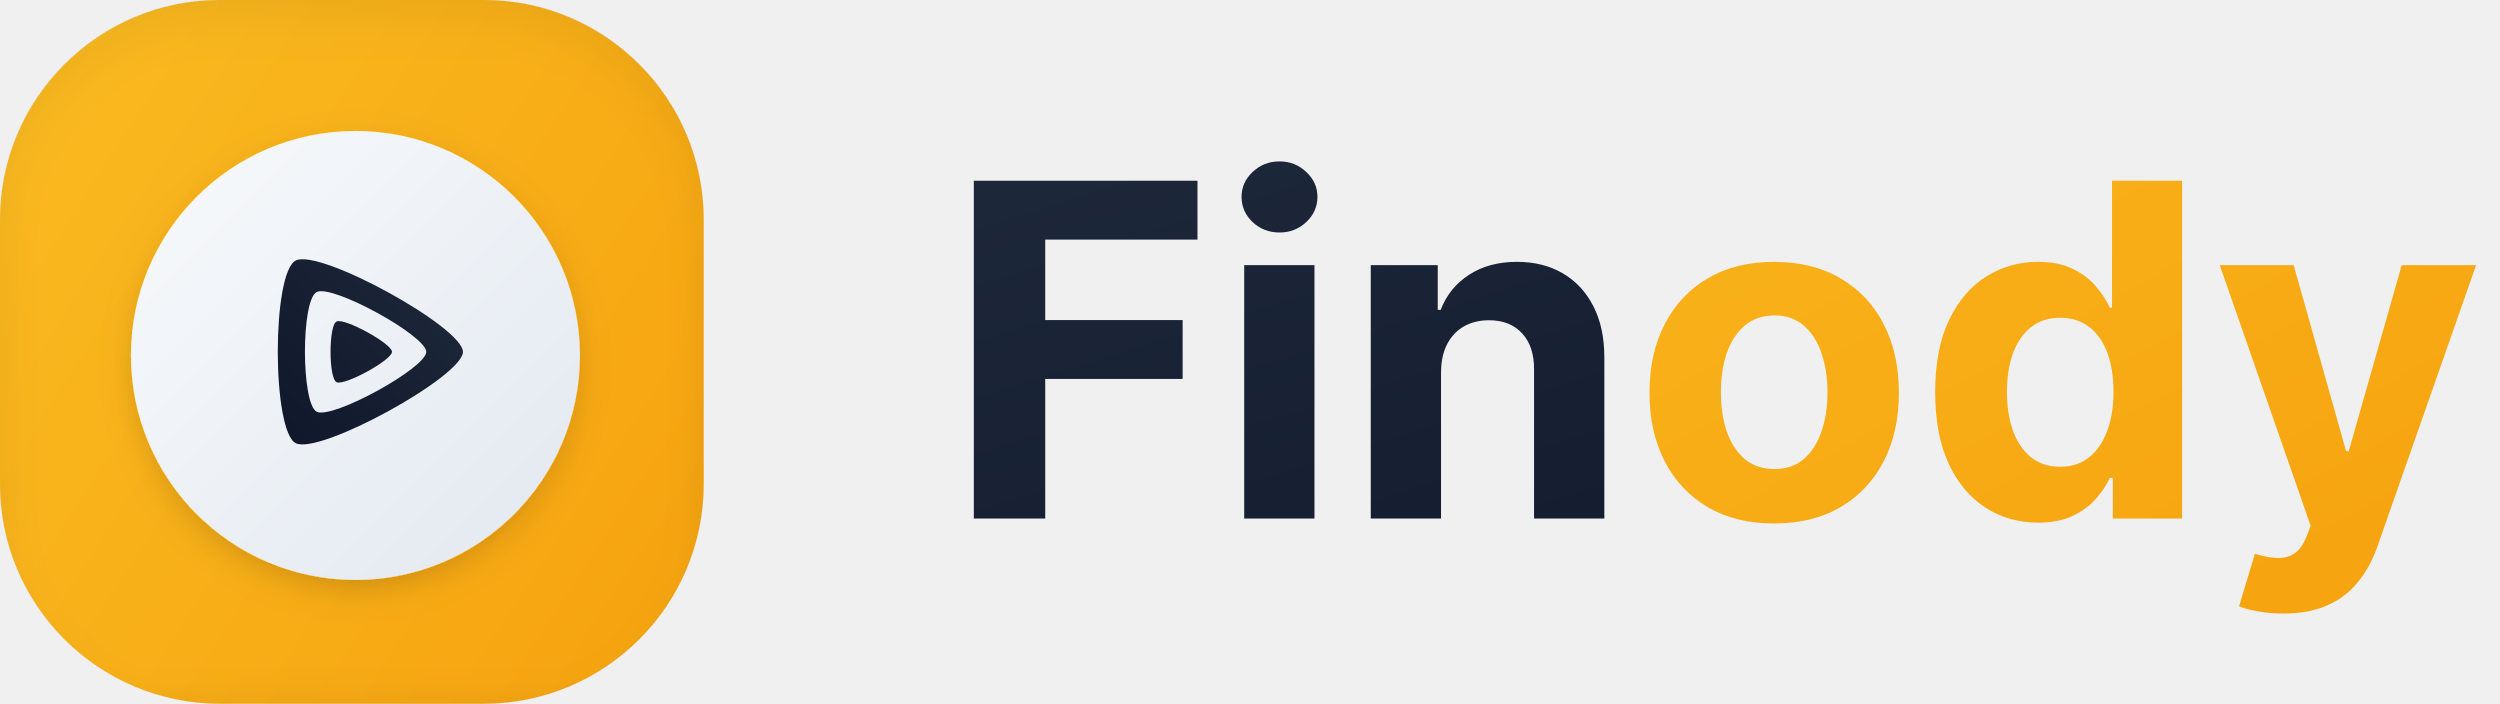
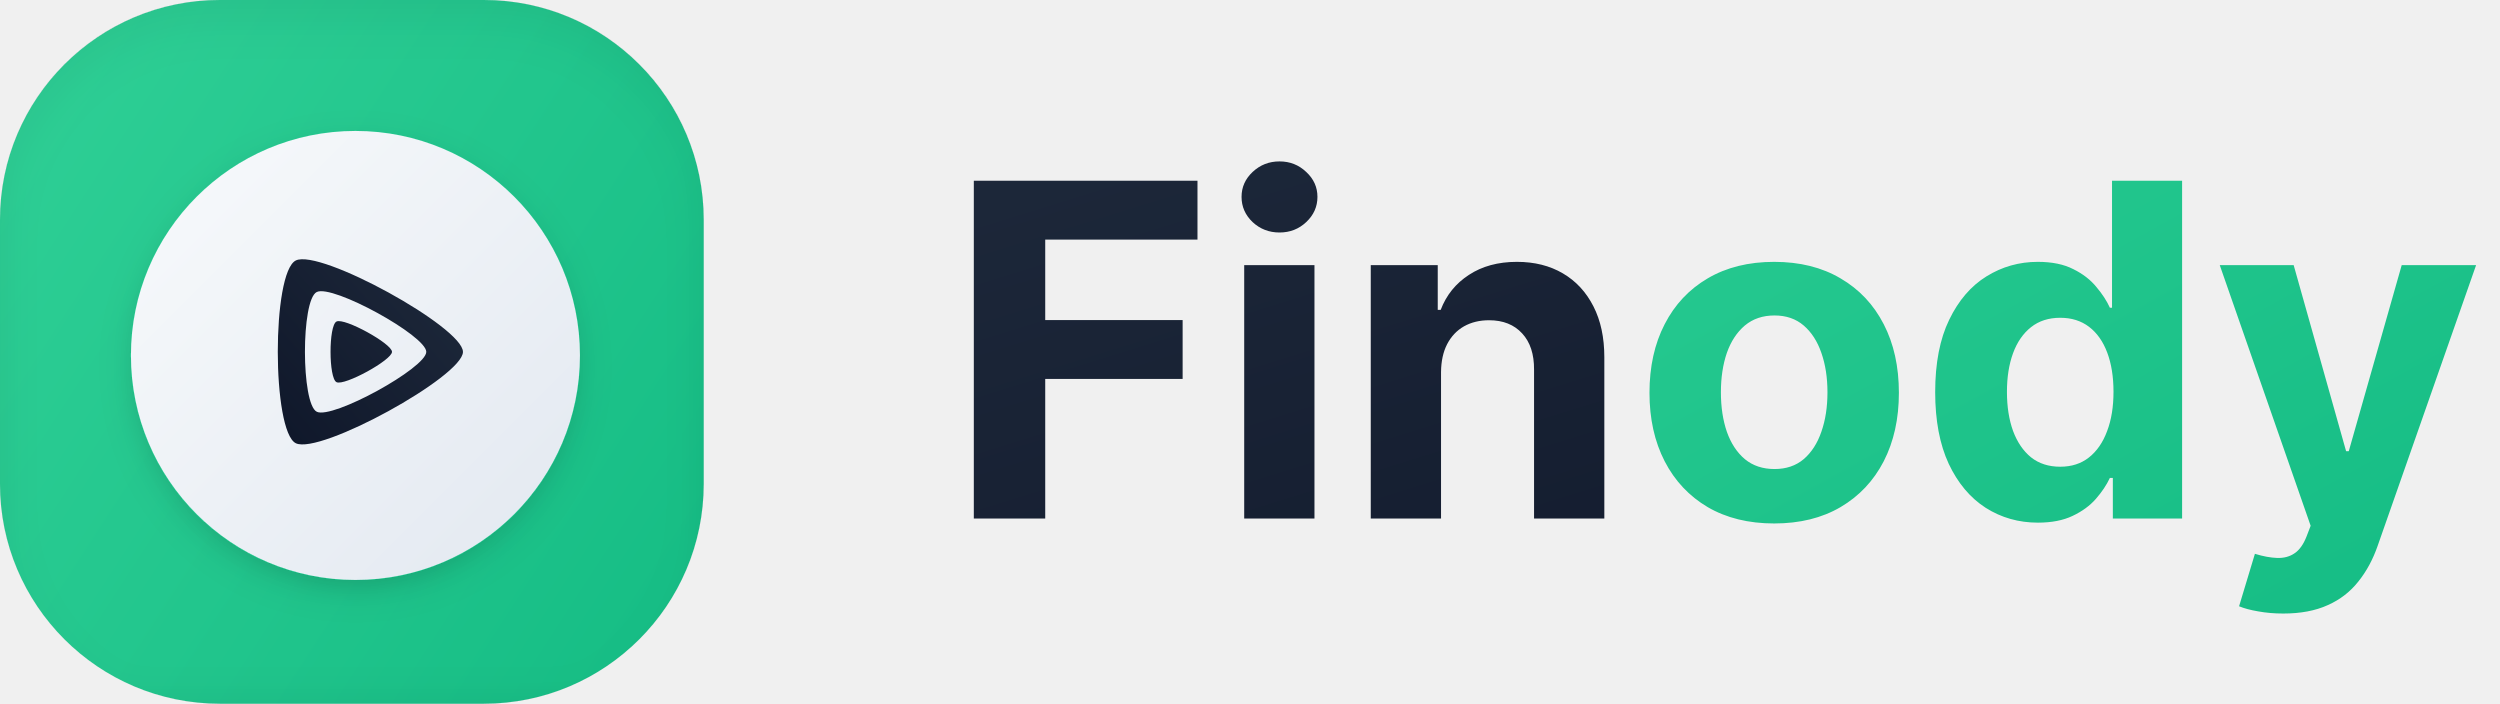
<svg xmlns="http://www.w3.org/2000/svg" width="135" height="38" viewBox="0 0 135 38" fill="none">
  <g filter="url(#filter0_i_101_2)">
    <rect width="38" height="38" rx="11.875" fill="url(#paint0_linear_101_2)" />
  </g>
  <g filter="url(#filter1_dd_101_2)">
    <circle cx="19.194" cy="19.194" r="12.123" fill="url(#paint1_linear_101_2)" />
  </g>
  <g clip-path="url(#clip0_101_2)">
    <path d="M24.999 19C24.999 17.677 17.276 13.417 15.973 14.066C14.669 14.716 14.683 23.291 15.973 23.934C17.261 24.576 25 20.323 25 19H24.999ZM17.104 22.233C16.259 21.813 16.25 16.194 17.104 15.769C17.958 15.343 23.019 18.133 23.019 19.001C23.019 19.868 17.95 22.655 17.104 22.234V22.233ZM21.168 19C21.168 18.561 18.605 17.147 18.172 17.362C17.739 17.578 17.744 20.424 18.172 20.637C18.6 20.85 21.168 19.44 21.168 19H21.168Z" fill="url(#paint2_linear_101_2)" />
  </g>
  <path d="M52.586 28V9.758H64.664V12.938H56.442V17.284H63.862V20.464H56.442V28H52.586ZM67.187 28V14.318H70.981V28H67.187ZM69.093 12.555C68.529 12.555 68.045 12.368 67.641 11.993C67.243 11.613 67.044 11.159 67.044 10.631C67.044 10.108 67.243 9.66 67.641 9.286C68.045 8.906 68.529 8.716 69.093 8.716C69.657 8.716 70.138 8.906 70.536 9.286C70.94 9.66 71.142 10.108 71.142 10.631C71.142 11.159 70.94 11.613 70.536 11.993C70.138 12.368 69.657 12.555 69.093 12.555ZM77.816 20.09V28H74.021V14.318H77.638V16.732H77.798C78.101 15.936 78.608 15.307 79.321 14.844C80.034 14.375 80.898 14.14 81.913 14.14C82.863 14.14 83.692 14.348 84.398 14.764C85.105 15.179 85.654 15.773 86.046 16.545C86.438 17.311 86.634 18.226 86.634 19.289V28H82.839V19.965C82.845 19.128 82.632 18.475 82.198 18.006C81.765 17.531 81.168 17.293 80.408 17.293C79.897 17.293 79.446 17.403 79.054 17.623C78.668 17.843 78.365 18.163 78.145 18.585C77.931 19.001 77.822 19.502 77.816 20.09Z" fill="url(#paint3_linear_101_2)" />
  <path d="M95.806 28.267C94.423 28.267 93.226 27.973 92.217 27.385C91.213 26.792 90.438 25.966 89.892 24.909C89.346 23.846 89.072 22.614 89.072 21.213C89.072 19.799 89.346 18.564 89.892 17.507C90.438 16.444 91.213 15.619 92.217 15.031C93.226 14.437 94.423 14.14 95.806 14.14C97.19 14.14 98.383 14.437 99.387 15.031C100.397 15.619 101.175 16.444 101.721 17.507C102.267 18.564 102.54 19.799 102.54 21.213C102.54 22.614 102.267 23.846 101.721 24.909C101.175 25.966 100.397 26.792 99.387 27.385C98.383 27.973 97.19 28.267 95.806 28.267ZM95.824 25.328C96.454 25.328 96.979 25.15 97.401 24.793C97.822 24.431 98.14 23.938 98.354 23.315C98.573 22.691 98.683 21.982 98.683 21.186C98.683 20.39 98.573 19.68 98.354 19.057C98.14 18.433 97.822 17.941 97.401 17.578C96.979 17.216 96.454 17.035 95.824 17.035C95.189 17.035 94.654 17.216 94.221 17.578C93.793 17.941 93.47 18.433 93.25 19.057C93.036 19.68 92.929 20.39 92.929 21.186C92.929 21.982 93.036 22.691 93.25 23.315C93.47 23.938 93.793 24.431 94.221 24.793C94.654 25.15 95.189 25.328 95.824 25.328ZM110.049 28.223C109.01 28.223 108.069 27.956 107.226 27.421C106.388 26.881 105.723 26.088 105.23 25.043C104.743 23.992 104.5 22.703 104.5 21.177C104.5 19.609 104.752 18.306 105.257 17.267C105.762 16.221 106.433 15.441 107.27 14.924C108.113 14.401 109.037 14.14 110.04 14.14C110.806 14.14 111.445 14.271 111.955 14.532C112.472 14.787 112.888 15.108 113.202 15.494C113.523 15.874 113.767 16.248 113.933 16.616H114.049V9.758H117.834V28H114.093V25.809H113.933C113.755 26.189 113.502 26.566 113.176 26.94C112.855 27.308 112.436 27.614 111.92 27.858C111.409 28.101 110.786 28.223 110.049 28.223ZM111.252 25.203C111.863 25.203 112.38 25.037 112.802 24.704C113.229 24.366 113.556 23.894 113.781 23.288C114.013 22.682 114.129 21.973 114.129 21.159C114.129 20.346 114.016 19.639 113.79 19.039C113.565 18.439 113.238 17.976 112.811 17.65C112.383 17.323 111.863 17.16 111.252 17.16C110.628 17.16 110.103 17.329 109.675 17.667C109.248 18.006 108.924 18.475 108.704 19.075C108.484 19.675 108.375 20.369 108.375 21.159C108.375 21.955 108.484 22.659 108.704 23.27C108.93 23.876 109.253 24.351 109.675 24.695C110.103 25.034 110.628 25.203 111.252 25.203ZM123.297 33.131C122.816 33.131 122.364 33.092 121.943 33.015C121.527 32.944 121.183 32.852 120.91 32.739L121.765 29.906C122.21 30.043 122.611 30.117 122.967 30.129C123.329 30.141 123.641 30.058 123.902 29.88C124.17 29.701 124.386 29.398 124.553 28.971L124.775 28.392L119.867 14.318H123.858L126.69 24.366H126.833L129.692 14.318H133.709L128.392 29.479C128.136 30.215 127.789 30.856 127.35 31.403C126.916 31.955 126.367 32.38 125.702 32.676C125.037 32.979 124.235 33.131 123.297 33.131Z" fill="url(#paint4_linear_101_2)" />
  <defs>
    <filter id="filter0_i_101_2" x="0" y="0" width="38" height="39.188" filterUnits="userSpaceOnUse" color-interpolation-filters="sRGB">
      <feFlood flood-opacity="0" result="BackgroundImageFix" />
      <feBlend mode="normal" in="SourceGraphic" in2="BackgroundImageFix" result="shape" />
      <feColorMatrix in="SourceAlpha" type="matrix" values="0 0 0 0 0 0 0 0 0 0 0 0 0 0 0 0 0 0 127 0" result="hardAlpha" />
      <feOffset dy="1.188" />
      <feGaussianBlur stdDeviation="1.188" />
      <feComposite in2="hardAlpha" operator="arithmetic" k2="-1" k3="1" />
      <feColorMatrix type="matrix" values="0 0 0 0 0 0 0 0 0 0 0 0 0 0 0 0 0 0 0.05 0" />
      <feBlend mode="normal" in2="shape" result="effect1_innerShadow_101_2" />
    </filter>
    <filter id="filter1_dd_101_2" x="5.29" y="5.884" width="27.808" height="27.808" filterUnits="userSpaceOnUse" color-interpolation-filters="sRGB">
      <feFlood flood-opacity="0" result="BackgroundImageFix" />
      <feColorMatrix in="SourceAlpha" type="matrix" values="0 0 0 0 0 0 0 0 0 0 0 0 0 0 0 0 0 0 127 0" result="hardAlpha" />
      <feMorphology radius="0.594" operator="erode" in="SourceAlpha" result="effect1_dropShadow_101_2" />
      <feOffset dy="0.594" />
      <feGaussianBlur stdDeviation="0.594" />
      <feComposite in2="hardAlpha" operator="out" />
      <feColorMatrix type="matrix" values="0 0 0 0 0 0 0 0 0 0 0 0 0 0 0 0 0 0 0.1 0" />
      <feBlend mode="normal" in2="BackgroundImageFix" result="effect1_dropShadow_101_2" />
      <feColorMatrix in="SourceAlpha" type="matrix" values="0 0 0 0 0 0 0 0 0 0 0 0 0 0 0 0 0 0 127 0" result="hardAlpha" />
      <feOffset dy="0.594" />
      <feGaussianBlur stdDeviation="0.891" />
      <feComposite in2="hardAlpha" operator="out" />
      <feColorMatrix type="matrix" values="0 0 0 0 0 0 0 0 0 0 0 0 0 0 0 0 0 0 0.1 0" />
      <feBlend mode="normal" in2="effect1_dropShadow_101_2" result="effect2_dropShadow_101_2" />
      <feBlend mode="normal" in="SourceGraphic" in2="effect2_dropShadow_101_2" result="shape" />
    </filter>
    <linearGradient id="paint0_linear_101_2" x1="-1.259" y1="-11.827" x2="55.948" y2="25.271" gradientUnits="userSpaceOnUse">
-       <stop stop-color="#fbbf24" />
-       <stop offset="1" stop-color="#f59e0b" />
+       <stop stop-color="#34d399" />
+       <stop offset="1" stop-color="#10b981" />
    </linearGradient>
    <linearGradient id="paint1_linear_101_2" x1="7.072" y1="7.072" x2="31.317" y2="31.317" gradientUnits="userSpaceOnUse">
      <stop stop-color="#F8FAFC" />
      <stop offset="1" stop-color="#E2E8F0" />
    </linearGradient>
    <linearGradient id="paint2_linear_101_2" x1="24.863" y1="14.327" x2="14.476" y2="23.378" gradientUnits="userSpaceOnUse">
      <stop stop-color="#1E293B" />
      <stop offset="1" stop-color="#0F172A" />
    </linearGradient>
    <linearGradient id="paint3_linear_101_2" x1="53.747" y1="4.41" x2="69.302" y2="54.393" gradientUnits="userSpaceOnUse">
      <stop stop-color="#1E293B" />
      <stop offset="1" stop-color="#0F172A" />
    </linearGradient>
    <linearGradient id="paint4_linear_101_2" x1="48.216" y1="-5.337" x2="90.021" y2="70.572" gradientUnits="userSpaceOnUse">
-       <stop stop-color="#fbbf24" />
-       <stop offset="1" stop-color="#f59e0b" />
+       <stop stop-color="#34d399" />
+       <stop offset="1" stop-color="#10b981" />
    </linearGradient>
    <clipPath id="clip0_101_2">
      <rect width="10" height="10" fill="white" transform="matrix(0 1 -1 0 25.0001 14)" />
    </clipPath>
  </defs>
</svg>
